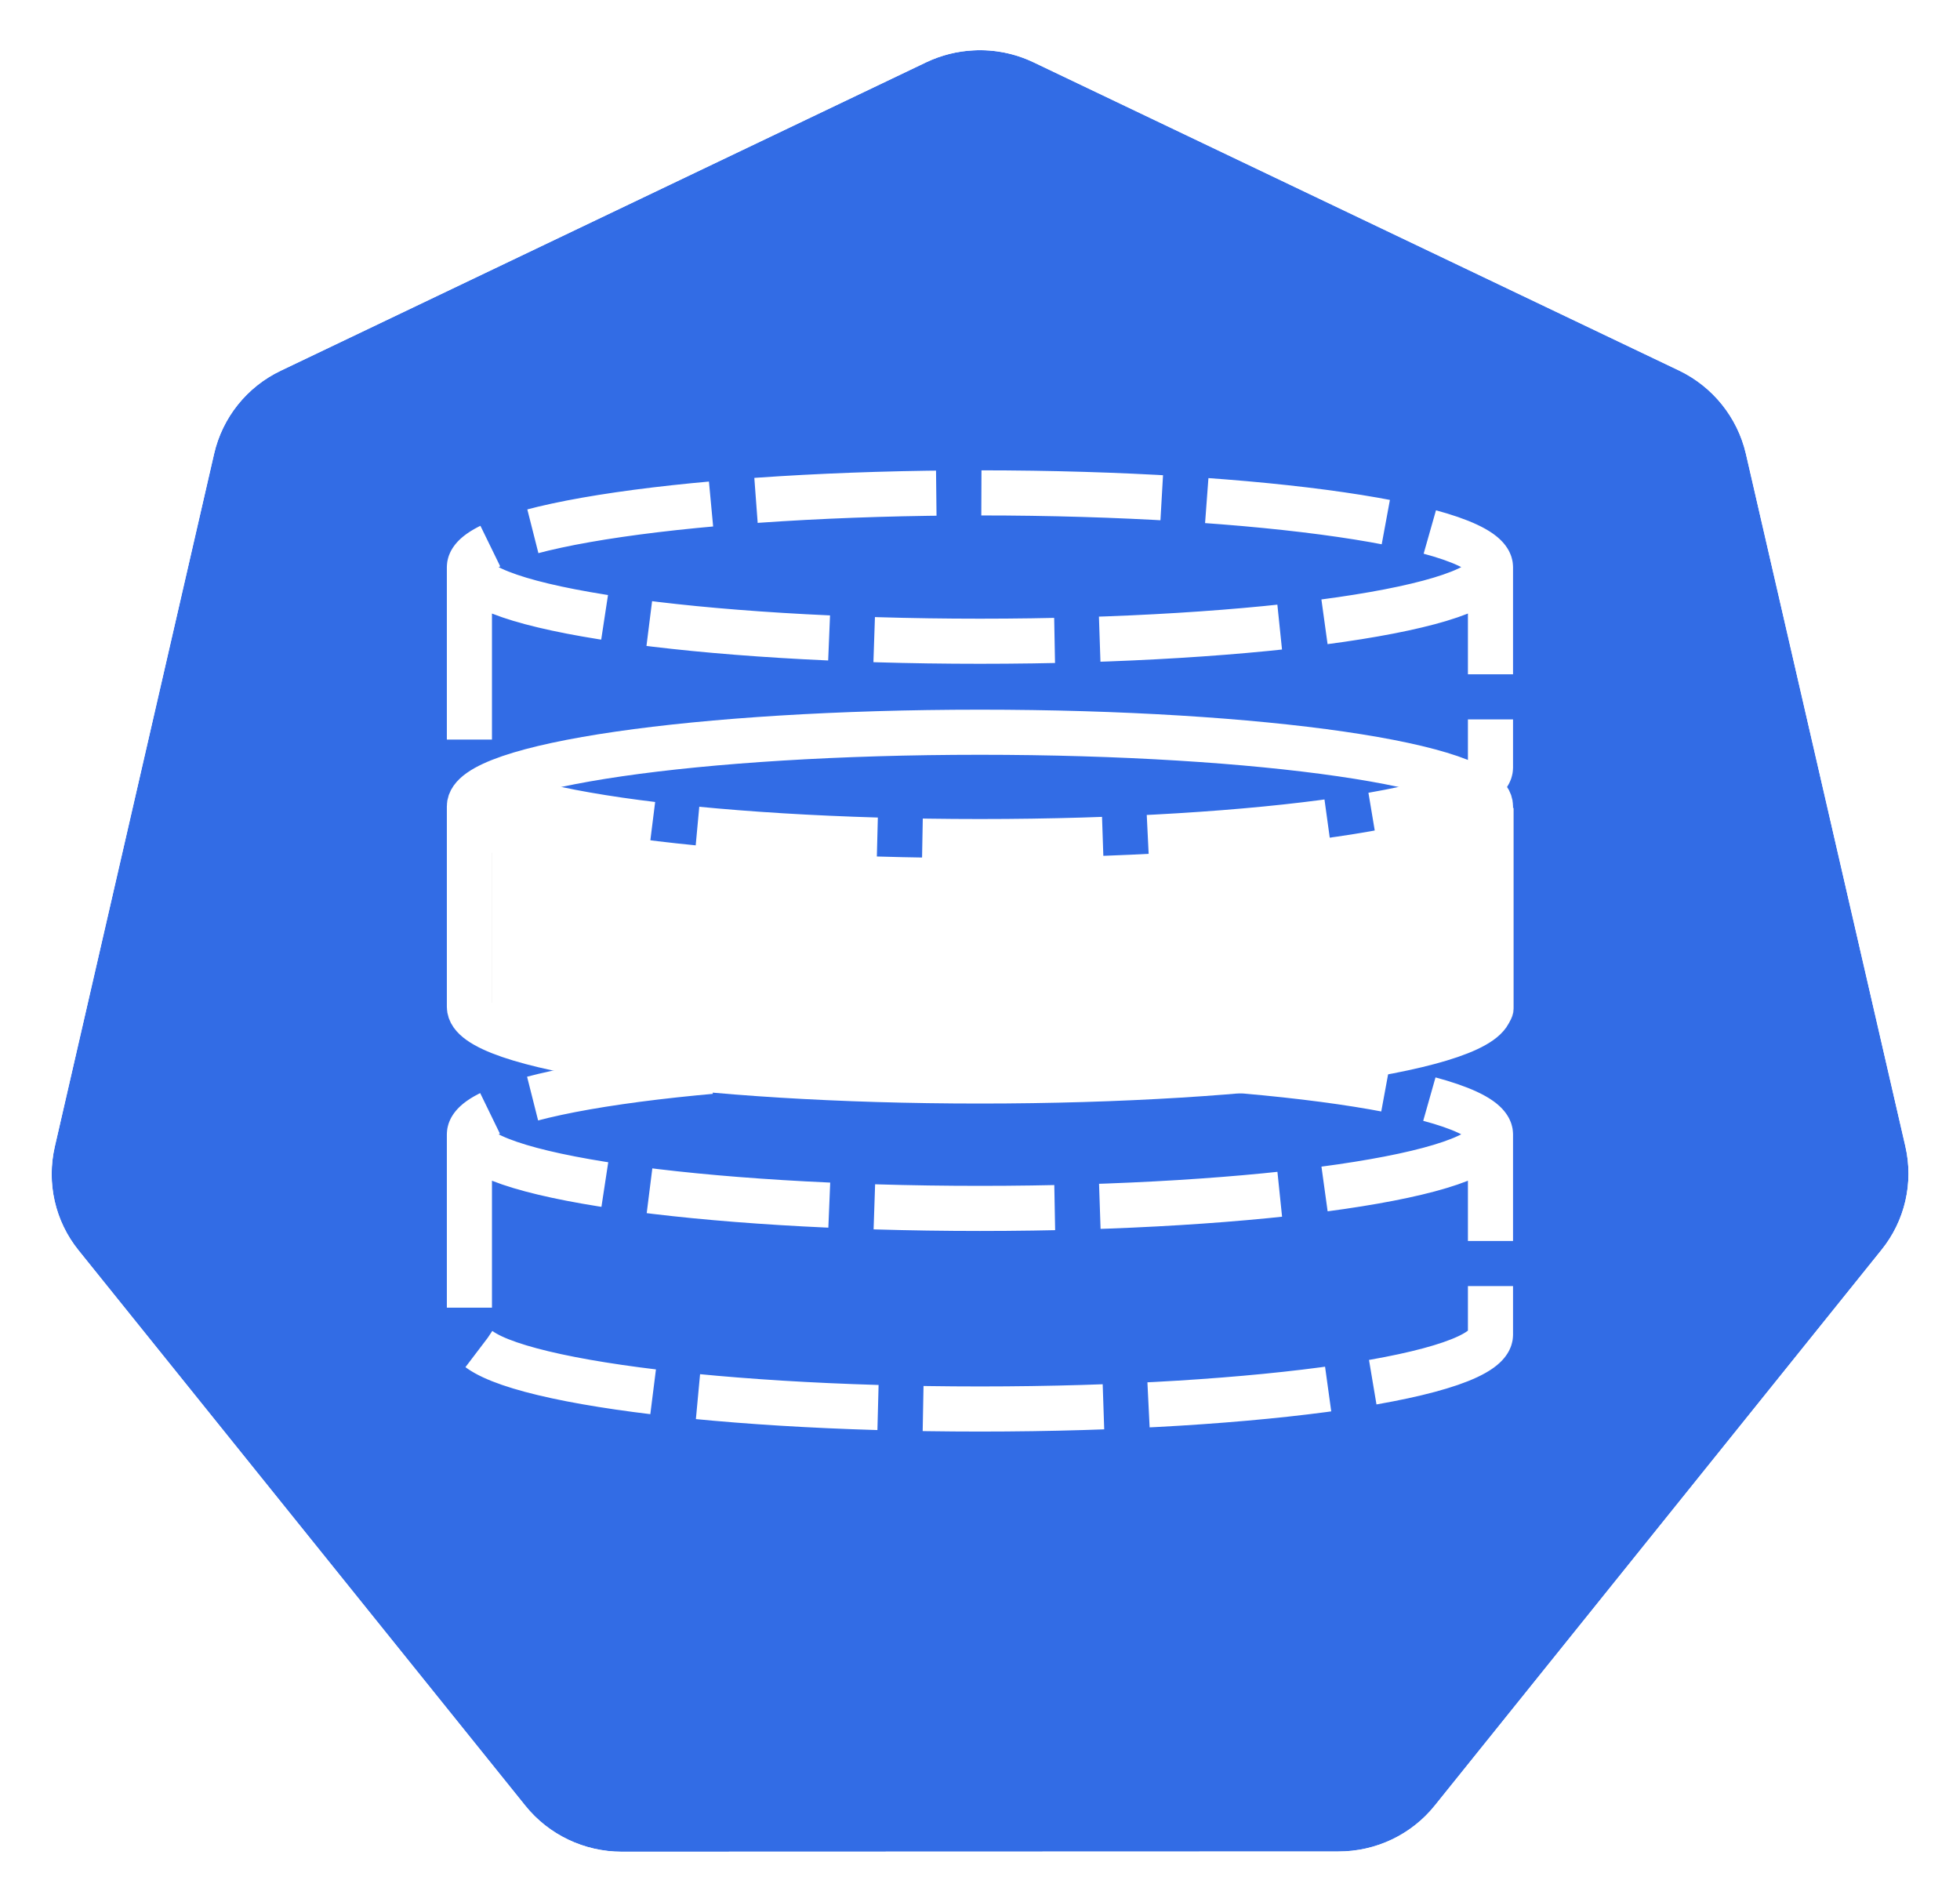
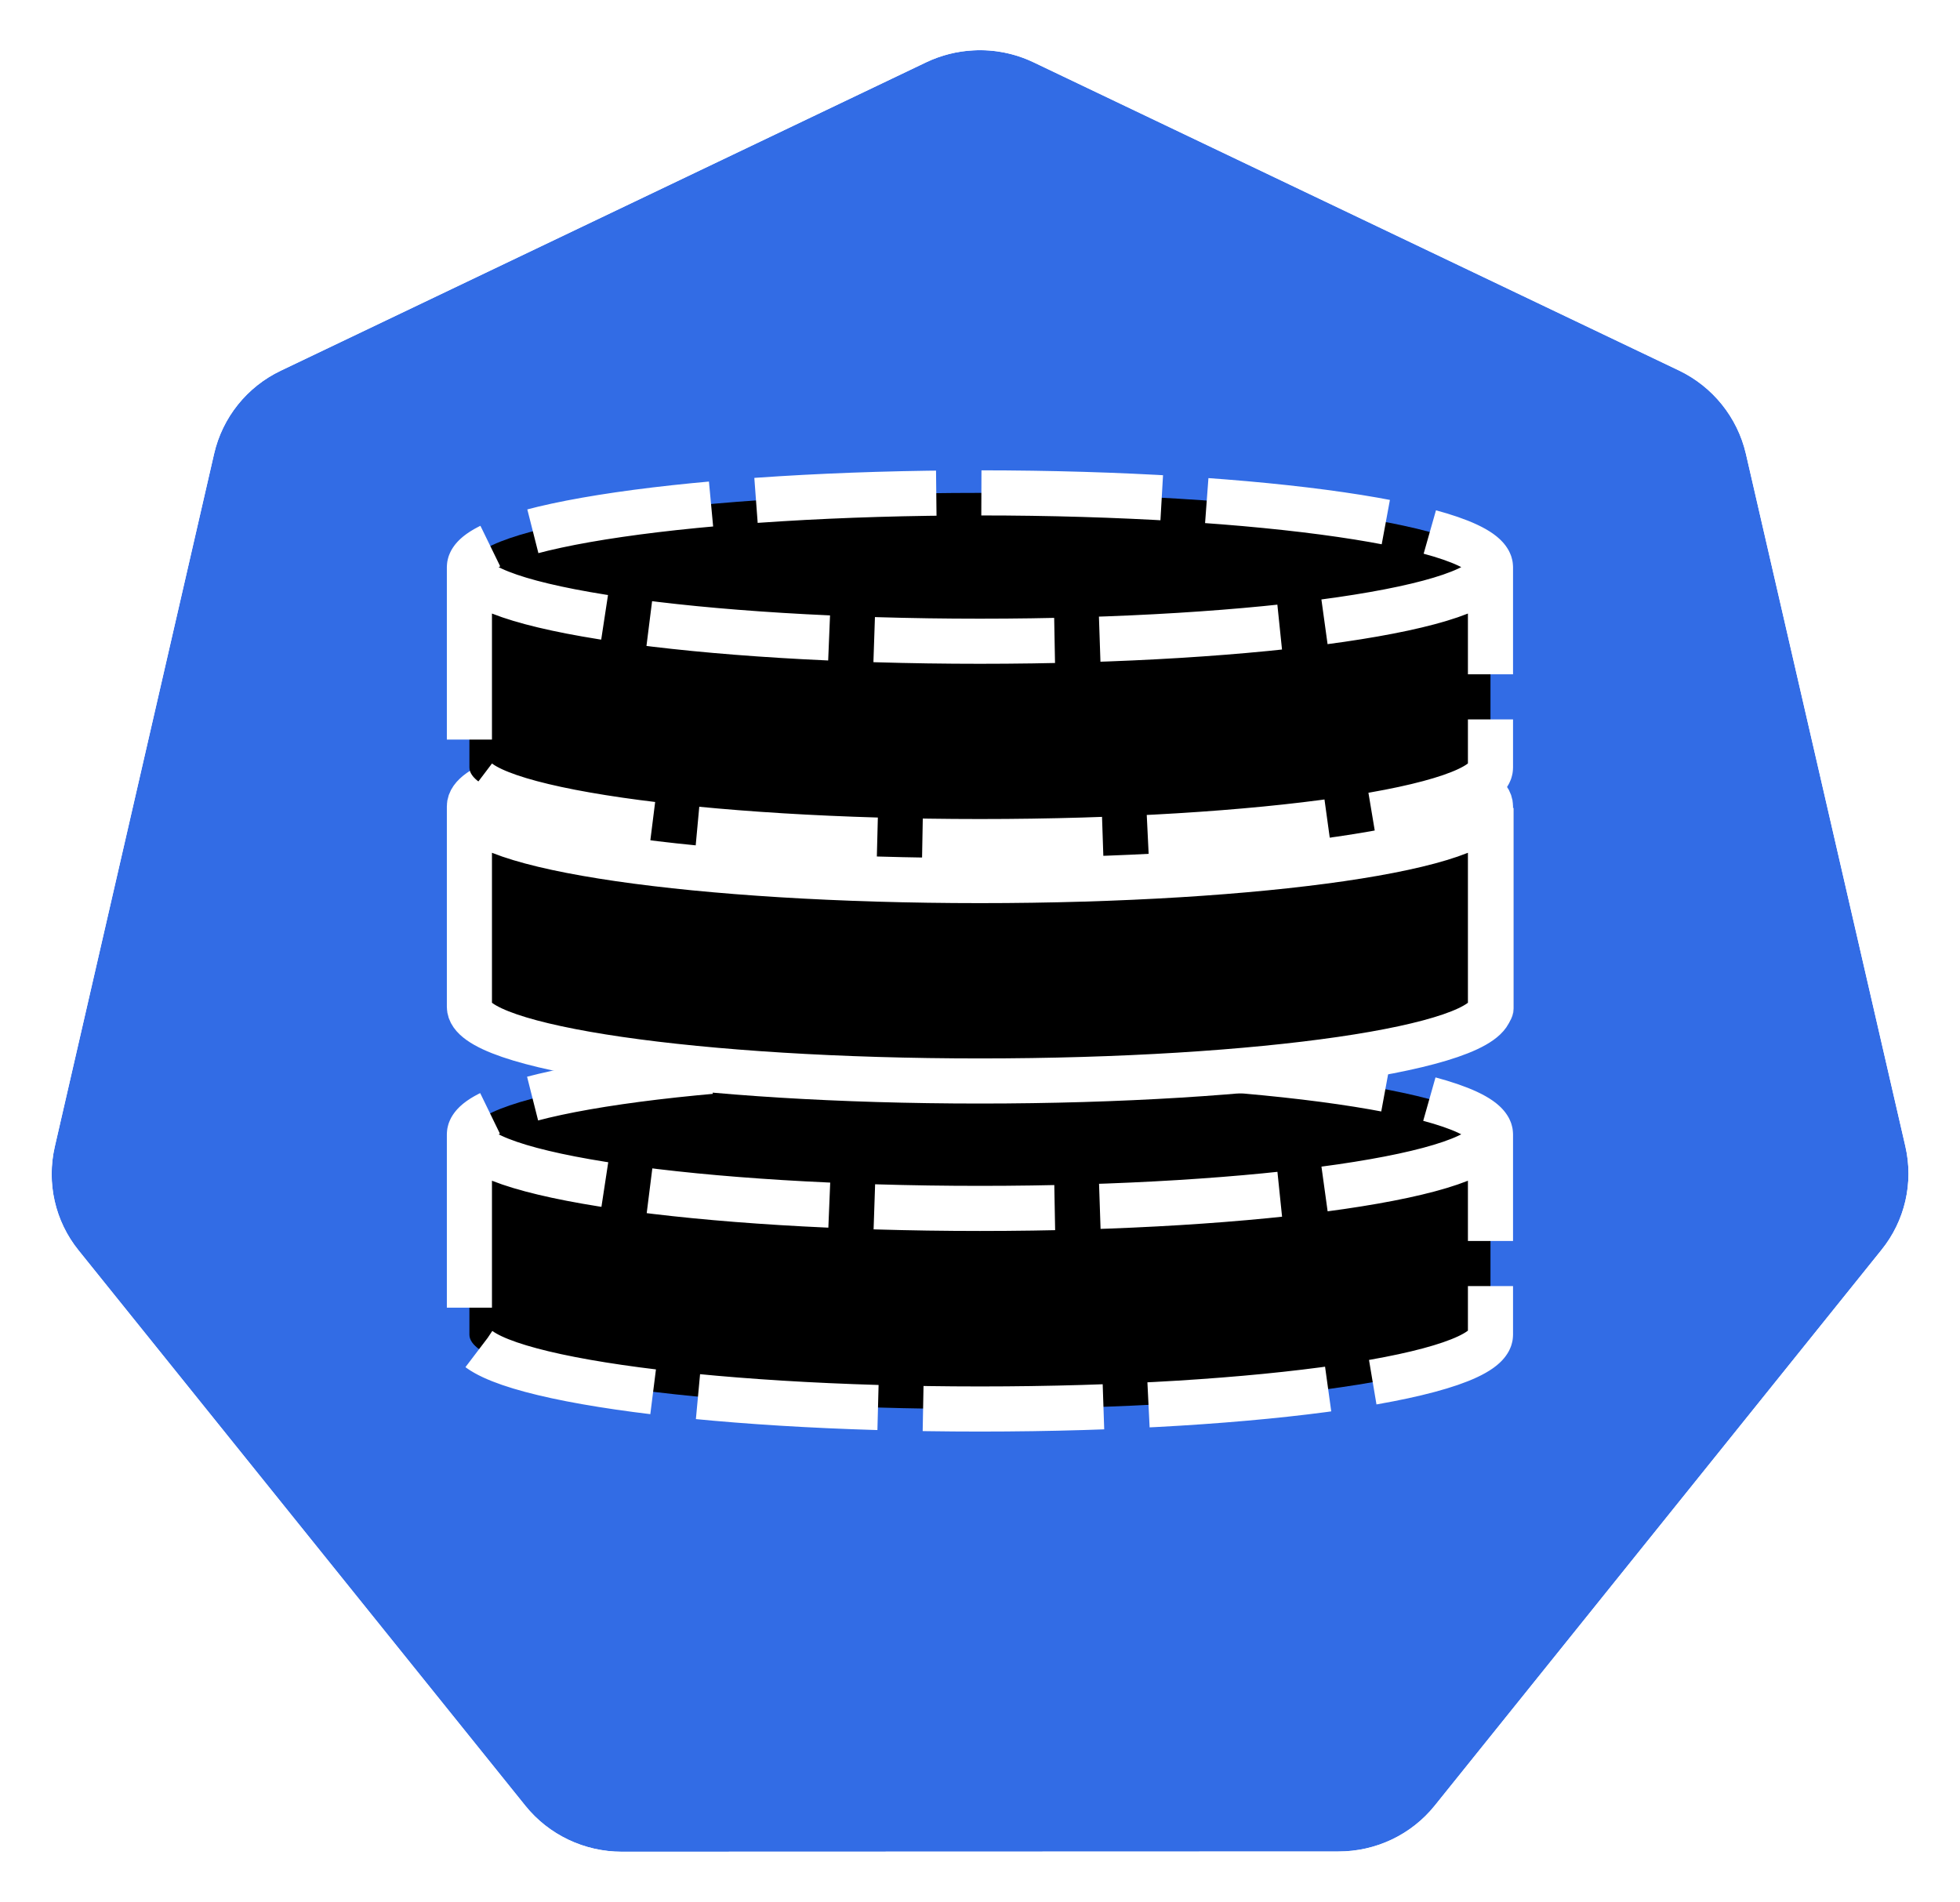
<svg xmlns="http://www.w3.org/2000/svg" role="img" viewBox="0 0 32.978 32">
  <path d="M16.379.848a2.1 2.1 0 0 0-.793.199L4.723 6.238a2.06 2.06 0 0 0-1.121 1.399L.922 19.293c-.14.61.004 1.254.398 1.742l7.52 9.348c.394.488.992.773 1.62.773l12.056-.004c.632 0 1.23-.28 1.625-.773l7.515-9.348a2.04 2.04 0 0 0 .403-1.742L29.375 7.633a2.06 2.06 0 0 0-1.125-1.399L17.387 1.047a2.1 2.1 0 0 0-1.008-.2m0 0" fill="rgb(19.608%, 42.353%, 89.804%)" />
  <path d="M16.375.004a2.2 2.2 0 0 0-.84.21L4.07 5.696a2.17 2.17 0 0 0-1.187 1.473L.055 19.473a2.16 2.16 0 0 0 .297 1.668q.06.091.125.172l7.937 9.87a2.21 2.21 0 0 0 1.715.817l12.723-.004c.668 0 1.3-.3 1.714-.816l7.934-9.867c.414-.516.57-1.196.422-1.84L30.09 7.164a2.19 2.19 0 0 0-1.184-1.473L17.438.215a2.2 2.2 0 0 0-1.063-.211m.004.844c.348-.02.695.05 1.008.199L28.25 6.234c.566.274.98.786 1.125 1.399l2.684 11.656a2.04 2.04 0 0 1-.403 1.742l-7.515 9.348a2.07 2.07 0 0 1-1.625.773l-12.055.004c-.633 0-1.23-.285-1.621-.773l-7.52-9.348a2.04 2.04 0 0 1-.398-1.742l2.68-11.656a2.06 2.06 0 0 1 1.12-1.399l10.864-5.191c.246-.117.52-.188.793-.2m0 0" fill="rgb(100%, 100%, 100%)" />
  <path d="M8.094 17.102c0 .687 3.847 1.246 8.594 1.246 4.742 0 8.59-.559 8.59-1.246v3.375c0 .687-3.848 1.246-8.59 1.246-4.747 0-8.594-.559-8.594-1.246Zm0 0c0-.688 3.847-1.247 8.594-1.247 4.742 0 8.59.56 8.59 1.247s-3.848 1.246-8.59 1.246c-4.747 0-8.594-.559-8.594-1.246m0 0" fill="rgb(19.608%, 42.353%, 89.804%)" fill-rule="evenodd" />
  <path d="M8.094 13.594c0 .691 3.847 1.25 8.594 1.25 4.742 0 8.59-.559 8.59-1.25v3.375c0 .687-3.848 1.246-8.59 1.246-4.747 0-8.594-.559-8.594-1.246Zm-.004 0h.004m-.004 0h.008m-.004 0h0m0 0h0m0 0h0m0 0h0m0 0h0m0 0h0m0 0h0m-.004 0h.004m0 0h0m0 0h0m0 0h0m0 0h0m0 0h0m0 0h0m-.004 0h.004m-.004 0h.008m-.004 0h0m0 0h0m0 0h0m0 0h0m0 0h0m0 0h0m0 0h0m-.004 0h.004m0 0h0m0 0h0m0 0h0m0 0h0m0 0h0m0 0h0m-.004 0h.004m-.004 0h.008m-.004 0h0m0 0h0m0 0h0m0 0h0m0 0h0m0 0h0m0 0h0m-.004 0h.004m0 0h0m0 0h0m0 0h0m0 0h0m0 0h0m0 0h0m-.004 0h.004m-.004 0h.008m-.004 0h0m0 0h0m0 0h0m0 0h0m0 0h0m0 0h0m0 0h0m-.004 0h.004m0 0h0m0 0h0m0 0h0m0 0h0m0 0h0m0 0" fill="rgb(100%, 100%, 100%)" fill-rule="evenodd" stroke="rgb(93.333%, 93.333%, 93.333%)" stroke-linecap="square" stroke-miterlimit="10" stroke-width=".38" />
  <path d="M8.094 12.879c0-.691 3.847-1.246 8.594-1.246 4.742 0 8.59.555 8.59 1.246 0 .687-3.848 1.246-8.59 1.246-4.747 0-8.594-.559-8.594-1.246m0-4.672c0-.691 3.847-1.25 8.594-1.25 4.742 0 8.59.559 8.59 1.25 0 .688-3.848 1.246-8.59 1.246-4.747 0-8.594-.558-8.594-1.246m-.196 1.336c0 .687 3.848 1.246 8.59 1.246 4.746 0 8.59-.559 8.59-1.246v3.371c0 .691-3.844 1.246-8.59 1.246-4.742 0-8.59-.555-8.59-1.246Zm0 0" fill="rgb(19.608%, 42.353%, 89.804%)" fill-rule="evenodd" />
-   <path d="M25.078 19.086c0 .687-3.844 1.246-8.59 1.246-4.742 0-8.59-.559-8.59-1.246 0-.691 3.848-1.246 8.59-1.246 4.746 0 8.59.555 8.59 1.246v3.371c0 .691-3.844 1.25-8.59 1.25-4.742 0-8.59-.559-8.59-1.25v-3.371" fill="none" stroke="rgb(100%, 100%, 100%)" stroke-dasharray="3.035 .759" stroke-linejoin="round" stroke-miterlimit="10" stroke-width=".759" />
-   <path d="M25.078 13.566c0 .692-3.844 1.25-8.59 1.25-4.742 0-8.59-.558-8.59-1.25 0-.687 3.848-1.246 8.59-1.246 4.746 0 8.59.559 8.59 1.246v3.375c0 .688-3.844 1.247-8.59 1.247-4.742 0-8.59-.56-8.59-1.247v-3.375" fill="none" stroke="rgb(100%, 100%, 100%)" stroke-linejoin="round" stroke-miterlimit="10" stroke-width=".759" />
-   <path d="M25.078 9.543c0 .687-3.844 1.246-8.59 1.246-4.742 0-8.59-.559-8.59-1.246 0-.691 3.848-1.25 8.59-1.25 4.746 0 8.59.559 8.59 1.25v3.371c0 .691-3.844 1.246-8.59 1.246-4.742 0-8.59-.555-8.59-1.246V9.543" fill="none" stroke="rgb(100%, 100%, 100%)" stroke-dasharray="3.036 .759" stroke-linejoin="round" stroke-miterlimit="10" stroke-width=".759" />
+   <path d="M25.078 19.086c0 .687-3.844 1.246-8.59 1.246-4.742 0-8.59-.559-8.59-1.246 0-.691 3.848-1.246 8.59-1.246 4.746 0 8.59.555 8.59 1.246v3.371c0 .691-3.844 1.25-8.59 1.25-4.742 0-8.59-.559-8.59-1.25v-3.371" stroke="rgb(100%, 100%, 100%)" stroke-dasharray="3.035 .759" stroke-linejoin="round" stroke-miterlimit="10" stroke-width=".759" />
+   <path d="M25.078 13.566c0 .692-3.844 1.25-8.59 1.25-4.742 0-8.59-.558-8.59-1.25 0-.687 3.848-1.246 8.59-1.246 4.746 0 8.59.559 8.59 1.246v3.375c0 .688-3.844 1.247-8.59 1.247-4.742 0-8.59-.56-8.59-1.247v-3.375" stroke="rgb(100%, 100%, 100%)" stroke-linejoin="round" stroke-miterlimit="10" stroke-width=".759" />
+   <path d="M25.078 9.543c0 .687-3.844 1.246-8.59 1.246-4.742 0-8.59-.559-8.59-1.246 0-.691 3.848-1.25 8.59-1.25 4.746 0 8.59.559 8.59 1.25v3.371c0 .691-3.844 1.246-8.59 1.246-4.742 0-8.59-.555-8.59-1.246V9.543" stroke="rgb(100%, 100%, 100%)" stroke-dasharray="3.036 .759" stroke-linejoin="round" stroke-miterlimit="10" stroke-width=".759" />
</svg>
